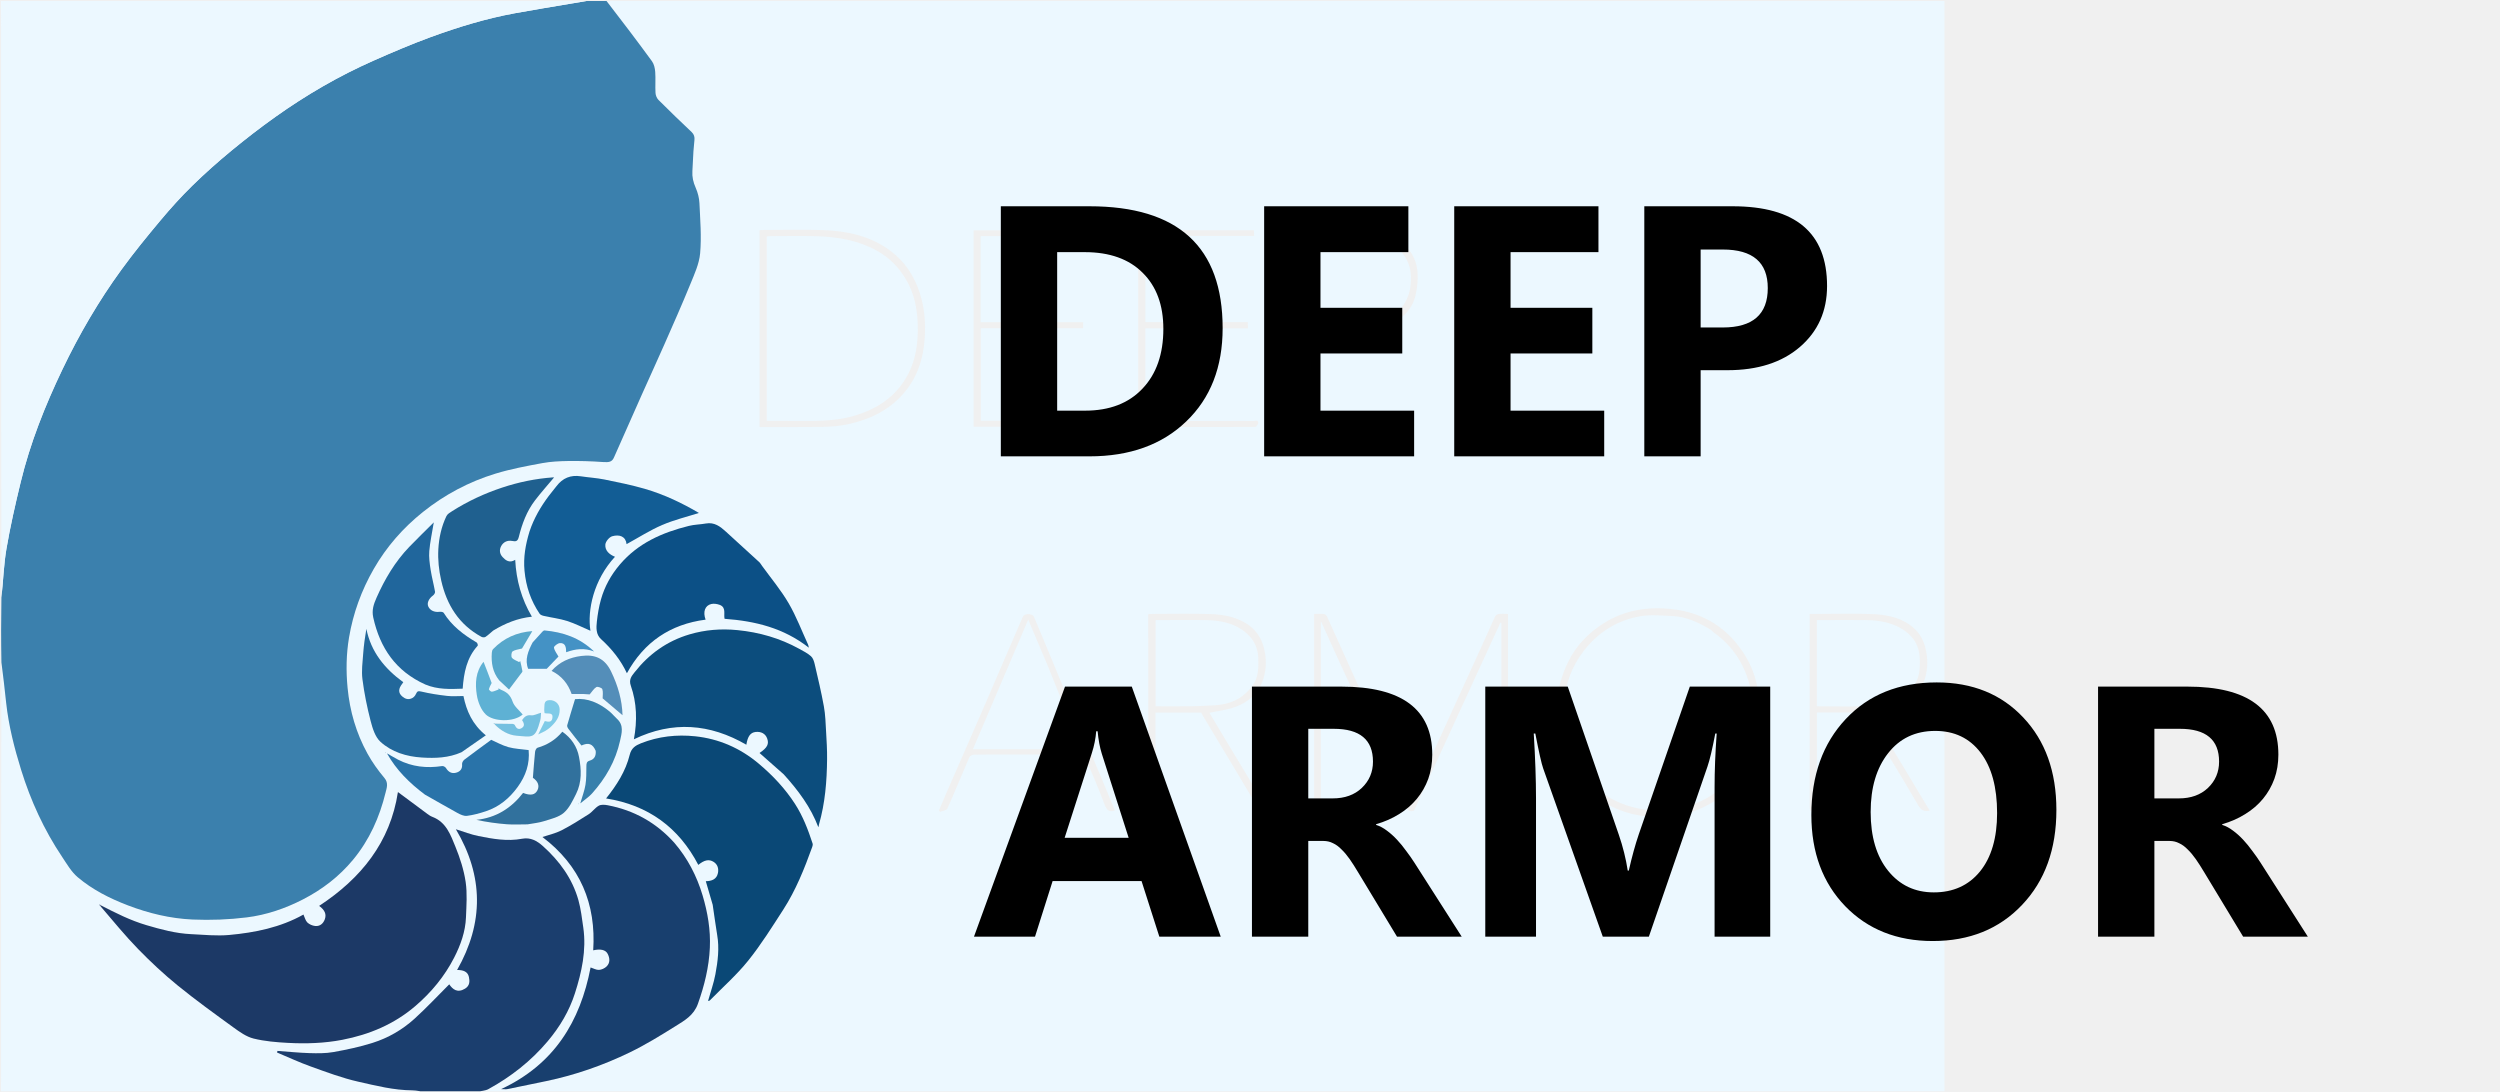
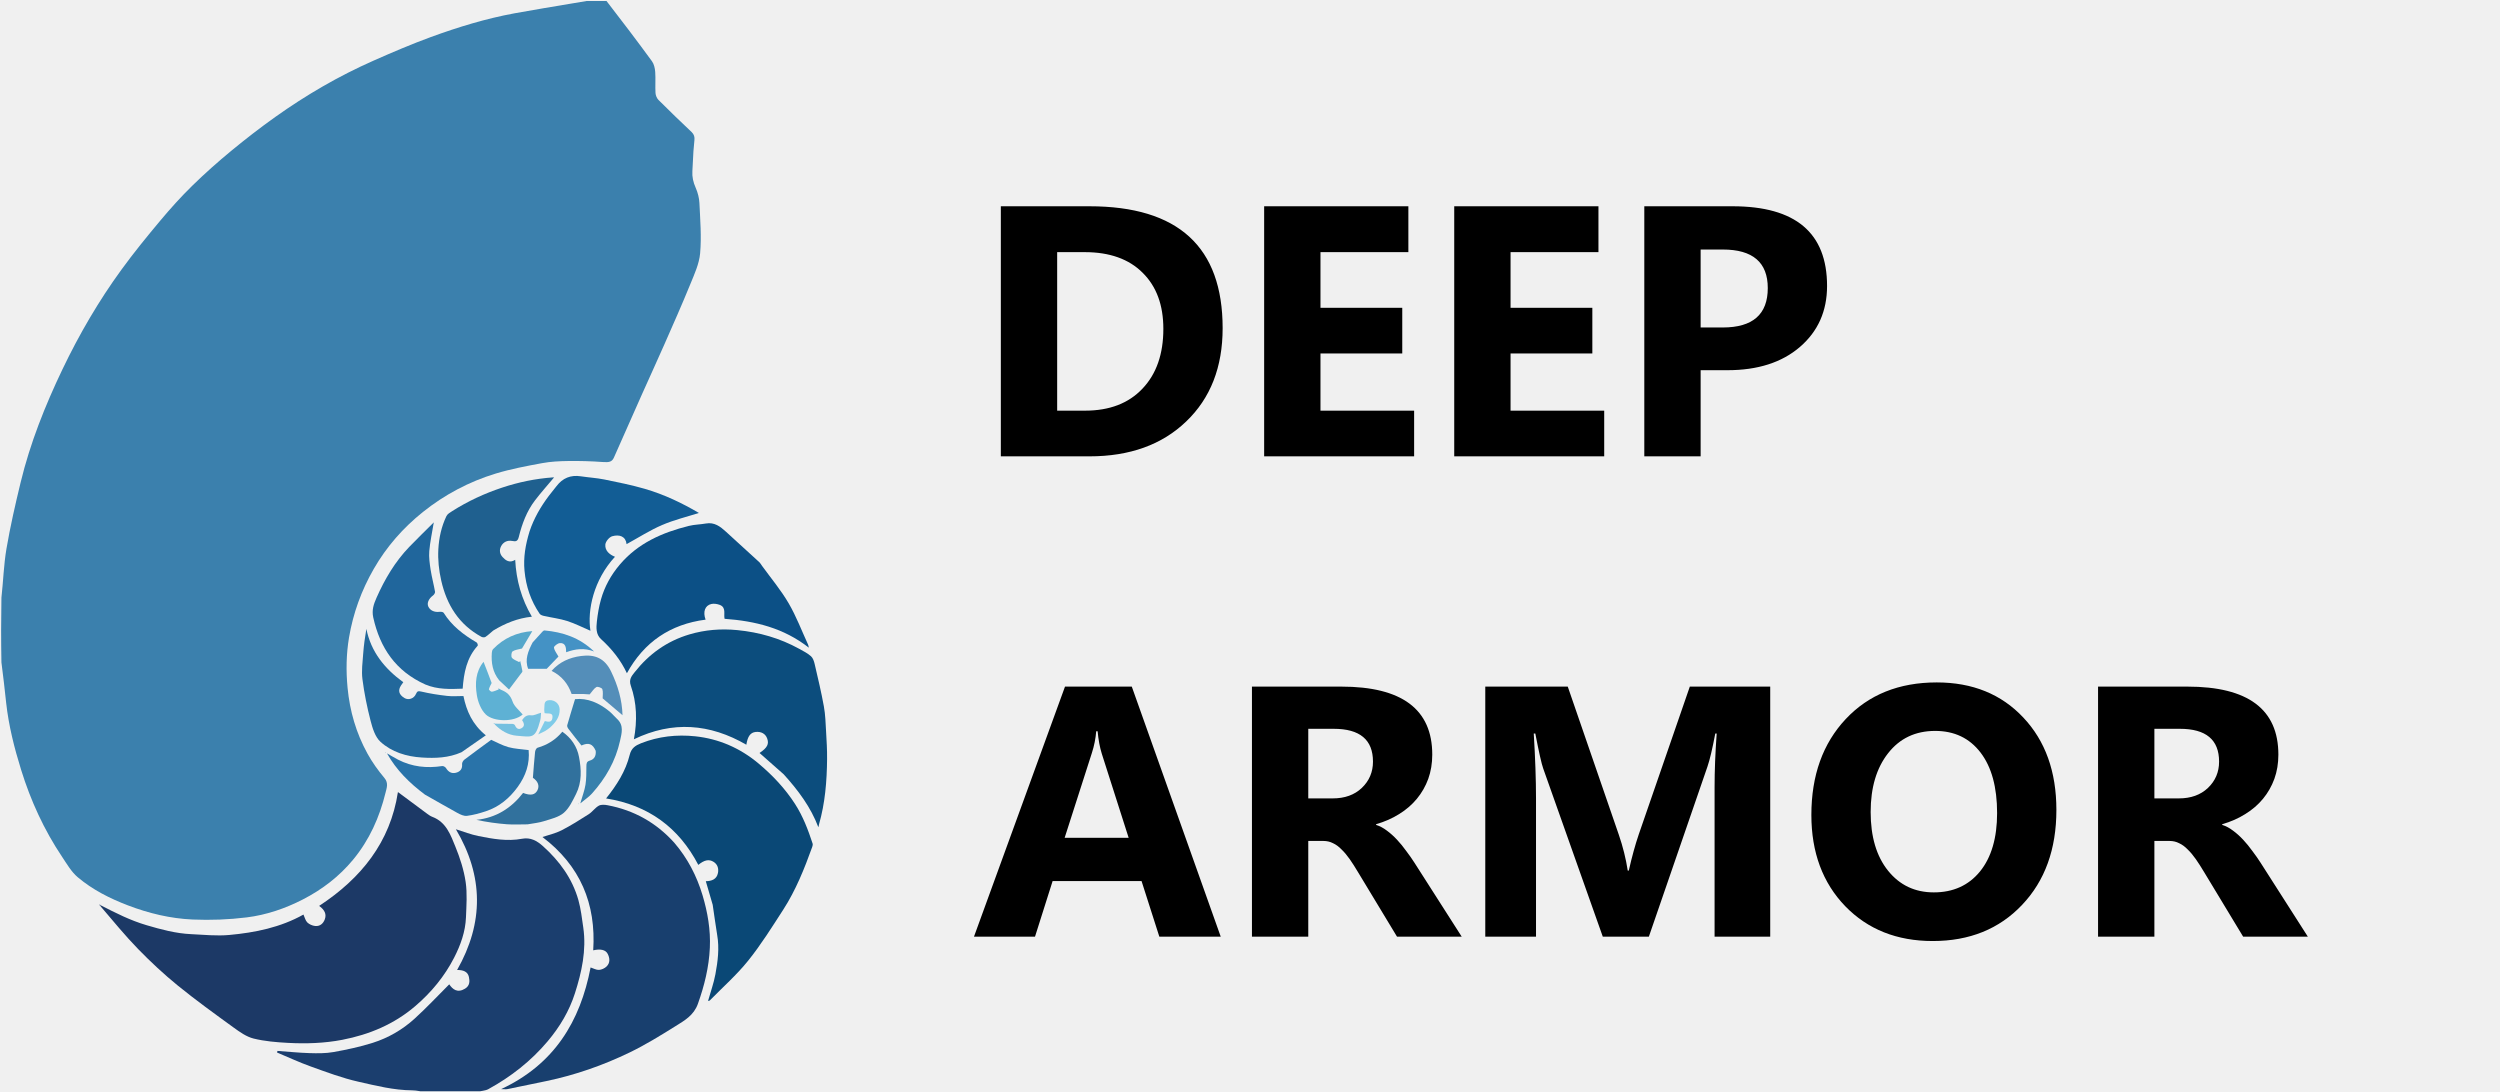
<svg xmlns="http://www.w3.org/2000/svg" width="126" height="55" viewBox="0 0 126 55" fill="none">
  <g clip-path="url(#clip0_282_6379)">
-     <path d="M21.467 55.052C14.332 55.052 7.197 55.052 0.052 55.052C0.052 47.841 0.052 40.63 0.072 33.407C0.164 34.069 0.236 34.745 0.31 35.42C0.437 36.574 0.72 37.695 1.064 38.799C1.547 40.355 2.22 41.828 3.13 43.185C3.37 43.543 3.594 43.938 3.915 44.21C4.661 44.842 5.535 45.282 6.448 45.631C7.497 46.032 8.59 46.295 9.708 46.344C10.614 46.383 11.533 46.349 12.432 46.237C13.423 46.114 14.374 45.79 15.268 45.33C16.239 44.83 17.09 44.18 17.791 43.333C18.619 42.334 19.13 41.186 19.433 39.941C19.49 39.709 19.59 39.466 19.374 39.209C19.055 38.829 18.76 38.417 18.52 37.983C17.951 36.95 17.629 35.84 17.517 34.659C17.436 33.808 17.451 32.964 17.591 32.13C17.797 30.908 18.216 29.754 18.837 28.672C19.48 27.553 20.319 26.601 21.317 25.803C22.407 24.931 23.637 24.278 24.976 23.87C25.74 23.637 26.533 23.489 27.32 23.343C27.754 23.262 28.203 23.241 28.646 23.235C29.223 23.228 29.802 23.243 30.377 23.286C30.702 23.31 30.845 23.281 30.944 23.055C31.407 22.005 31.872 20.955 32.34 19.906C32.718 19.058 33.107 18.214 33.481 17.363C33.923 16.359 34.369 15.357 34.784 14.341C34.993 13.829 35.24 13.299 35.287 12.762C35.36 11.928 35.29 11.08 35.251 10.239C35.239 9.976 35.168 9.702 35.06 9.46C34.938 9.186 34.877 8.916 34.896 8.621C34.916 8.289 34.929 7.955 34.949 7.623C34.961 7.436 34.98 7.25 34.999 7.064C35.015 6.904 34.985 6.775 34.855 6.653C34.29 6.122 33.734 5.583 33.187 5.036C33.102 4.951 33.044 4.806 33.037 4.685C33.017 4.333 33.048 3.977 33.022 3.625C33.009 3.44 32.963 3.229 32.857 3.084C32.113 2.065 31.35 1.061 30.593 0.052C53.077 0.052 75.561 0.052 98.048 0.052C98.048 18.381 98.048 36.709 98.048 55.052C73.404 55.052 48.755 55.052 24.092 55.032C24.256 54.974 24.458 54.977 24.612 54.893C25.752 54.268 26.761 53.48 27.603 52.48C28.213 51.756 28.69 50.957 28.976 50.063C29.319 48.992 29.561 47.893 29.398 46.753C29.331 46.288 29.277 45.816 29.151 45.365C28.844 44.277 28.2 43.396 27.365 42.646C27.064 42.376 26.738 42.192 26.312 42.273C25.568 42.414 24.836 42.281 24.112 42.136C23.732 42.061 23.367 41.914 22.977 41.794C24.375 44.156 24.39 46.507 23.038 48.887C23.339 48.884 23.573 48.965 23.632 49.237C23.679 49.451 23.684 49.677 23.44 49.827C23.048 50.067 22.81 49.857 22.642 49.61C22.054 50.197 21.496 50.796 20.892 51.344C20.284 51.897 19.57 52.31 18.787 52.558C18.142 52.763 17.473 52.904 16.806 53.024C16.414 53.094 16.003 53.089 15.601 53.077C15.062 53.061 14.523 53.005 13.984 52.966C13.977 52.993 13.97 53.02 13.963 53.047C14.531 53.285 15.09 53.546 15.669 53.753C16.456 54.035 17.245 54.334 18.058 54.517C18.952 54.719 19.849 54.948 20.78 54.953C21.009 54.955 21.238 55.017 21.467 55.052ZM24.93 36.448C24.909 36.447 24.888 36.446 24.867 36.444C24.886 36.463 24.904 36.482 24.935 36.534C25.246 36.83 25.625 37.047 26.038 37.08C26.822 37.142 26.977 37.259 27.227 36.309C27.259 36.189 27.254 36.061 27.267 35.924C27.061 35.981 26.907 36.07 26.769 36.052C26.537 36.022 26.425 36.135 26.313 36.294C26.405 36.434 26.471 36.586 26.295 36.695C26.137 36.793 26.022 36.717 25.952 36.551C25.937 36.517 25.873 36.486 25.831 36.484C25.536 36.476 25.24 36.476 24.93 36.448ZM5.074 45.602C5.051 45.599 5.027 45.596 5.003 45.592C5.016 45.617 5.029 45.642 5.066 45.693C5.696 46.409 6.299 47.151 6.963 47.833C7.594 48.481 8.261 49.103 8.963 49.674C9.871 50.412 10.823 51.098 11.771 51.786C12.081 52.011 12.418 52.252 12.778 52.342C13.34 52.481 13.931 52.53 14.513 52.561C15.429 52.61 16.348 52.581 17.249 52.407C18.613 52.143 19.86 51.624 20.932 50.706C21.743 50.012 22.405 49.206 22.888 48.266C23.213 47.633 23.458 46.955 23.485 46.23C23.507 45.636 23.555 45.029 23.468 44.447C23.378 43.842 23.184 43.241 22.952 42.672C22.71 42.078 22.487 41.433 21.792 41.17C21.699 41.135 21.613 41.076 21.533 41.016C21.026 40.643 20.521 40.266 20.056 39.92C19.67 42.447 18.2 44.27 16.085 45.657C16.369 45.862 16.464 46.079 16.37 46.334C16.288 46.556 16.12 46.695 15.882 46.67C15.744 46.656 15.587 46.587 15.489 46.492C15.393 46.397 15.361 46.238 15.294 46.094C14.136 46.742 12.86 47.003 11.559 47.122C10.922 47.181 10.272 47.111 9.628 47.081C8.858 47.045 8.121 46.846 7.384 46.629C6.574 46.391 5.83 46.014 5.074 45.602ZM33.964 42.454C33.063 41.454 31.946 40.835 30.626 40.584C30.48 40.556 30.296 40.541 30.178 40.608C29.989 40.714 29.857 40.917 29.673 41.035C29.223 41.324 28.768 41.609 28.293 41.853C27.998 42.004 27.662 42.075 27.338 42.185C29.244 43.63 30.05 45.55 29.898 47.897C30.256 47.812 30.521 47.866 30.627 48.073C30.739 48.291 30.757 48.53 30.57 48.712C30.474 48.805 30.319 48.876 30.187 48.883C30.052 48.89 29.912 48.807 29.766 48.76C29.244 51.48 27.932 53.646 25.252 54.893C25.419 54.893 25.499 54.906 25.574 54.891C26.232 54.758 26.889 54.621 27.546 54.484C29.005 54.179 30.403 53.688 31.739 53.042C32.537 52.655 33.298 52.185 34.051 51.715C34.502 51.433 34.965 51.176 35.174 50.593C35.502 49.673 35.732 48.744 35.776 47.771C35.818 46.866 35.666 45.982 35.408 45.12C35.116 44.148 34.657 43.256 33.964 42.454ZM35.931 45.622C36.001 46.123 36.059 46.625 36.146 47.123C36.262 47.79 36.177 48.448 36.057 49.099C35.974 49.552 35.814 49.991 35.686 50.447C35.723 50.438 35.755 50.441 35.77 50.426C36.422 49.761 37.128 49.139 37.709 48.416C38.358 47.608 38.912 46.72 39.476 45.846C40.11 44.863 40.542 43.782 40.936 42.686C40.955 42.633 40.971 42.564 40.955 42.514C40.728 41.821 40.471 41.144 40.073 40.525C39.569 39.741 38.94 39.076 38.228 38.479C37.301 37.701 36.23 37.235 35.036 37.109C34.11 37.012 33.185 37.112 32.305 37.462C32.03 37.571 31.821 37.703 31.738 38.042C31.535 38.866 31.082 39.574 30.547 40.241C32.672 40.577 34.211 41.705 35.195 43.59C35.501 43.339 35.733 43.292 35.966 43.438C36.172 43.568 36.228 43.781 36.185 43.999C36.122 44.32 35.865 44.408 35.573 44.413C35.688 44.815 35.798 45.2 35.931 45.622ZM39.512 39.039C40.228 39.831 40.862 40.678 41.245 41.692C41.271 41.636 41.266 41.591 41.277 41.551C41.586 40.476 41.674 39.373 41.685 38.262C41.69 37.8 41.662 37.338 41.635 36.877C41.61 36.453 41.599 36.024 41.524 35.608C41.395 34.891 41.225 34.181 41.06 33.471C41.028 33.33 40.975 33.163 40.873 33.074C40.7 32.921 40.484 32.813 40.279 32.7C39.309 32.165 38.272 31.867 37.165 31.758C36.339 31.677 35.541 31.74 34.751 31.973C33.619 32.308 32.705 32.964 31.981 33.885C31.837 34.069 31.683 34.244 31.793 34.558C32.097 35.426 32.122 36.328 31.948 37.26C33.893 36.321 35.778 36.469 37.616 37.534C37.682 37.107 37.823 36.92 38.083 36.891C38.359 36.86 38.574 36.977 38.661 37.207C38.772 37.497 38.675 37.685 38.28 37.951C38.682 38.305 39.084 38.659 39.512 39.039ZM38.395 28.508C38.356 28.452 38.327 28.388 38.279 28.343C37.717 27.827 37.153 27.313 36.589 26.799C36.302 26.537 36.006 26.307 35.575 26.385C35.292 26.436 34.998 26.436 34.721 26.505C33.383 26.837 32.158 27.372 31.238 28.456C30.795 28.977 30.472 29.561 30.288 30.214C30.185 30.576 30.123 30.953 30.082 31.327C30.048 31.637 30.032 31.975 30.291 32.21C30.833 32.704 31.284 33.263 31.596 33.931C32.461 32.355 33.785 31.461 35.562 31.23C35.418 30.838 35.528 30.517 35.851 30.441C35.982 30.411 36.143 30.437 36.273 30.485C36.616 30.615 36.463 30.951 36.519 31.188C38.057 31.299 39.494 31.647 40.766 32.643C40.744 32.553 40.742 32.522 40.73 32.495C40.408 31.796 40.135 31.069 39.749 30.407C39.365 29.748 38.869 29.155 38.395 28.508ZM26.676 26.804C26.487 27.446 26.371 28.089 26.436 28.77C26.51 29.561 26.754 30.277 27.196 30.93C27.235 30.989 27.331 31.024 27.408 31.041C27.801 31.13 28.206 31.177 28.588 31.299C28.988 31.427 29.365 31.623 29.758 31.791C29.594 30.755 29.917 29.23 30.994 28.061C30.711 27.949 30.485 27.75 30.509 27.446C30.521 27.293 30.706 27.07 30.855 27.027C31.224 26.921 31.537 27.034 31.58 27.424C32.188 27.091 32.757 26.724 33.37 26.461C33.977 26.2 34.629 26.044 35.225 25.853C34.401 25.367 33.48 24.921 32.494 24.636C31.826 24.443 31.141 24.305 30.458 24.166C30.069 24.088 29.669 24.066 29.275 24.006C28.762 23.927 28.357 24.093 28.046 24.505C27.919 24.673 27.779 24.833 27.653 25.002C27.248 25.544 26.909 26.122 26.676 26.804ZM24.873 31.771C25.464 31.413 26.092 31.156 26.807 31.081C26.283 30.191 26.02 29.248 25.966 28.215C25.674 28.4 25.48 28.238 25.329 28.075C25.197 27.933 25.148 27.735 25.255 27.53C25.362 27.323 25.566 27.218 25.814 27.264C25.988 27.296 26.09 27.299 26.15 27.054C26.311 26.402 26.546 25.767 26.96 25.224C27.27 24.819 27.611 24.438 27.925 24.062C27.935 24.063 27.902 24.058 27.869 24.06C26.99 24.123 26.134 24.3 25.299 24.578C24.417 24.872 23.579 25.259 22.795 25.758C22.686 25.828 22.552 25.903 22.501 26.01C22.248 26.539 22.123 27.105 22.092 27.689C22.064 28.217 22.119 28.736 22.237 29.257C22.517 30.492 23.13 31.477 24.264 32.096C24.318 32.126 24.421 32.132 24.468 32.1C24.602 32.011 24.718 31.896 24.873 31.771ZM21.453 34.508C22.054 34.758 22.682 34.733 23.319 34.709C23.376 33.91 23.518 33.156 24.075 32.544C24.096 32.522 24.061 32.403 24.022 32.38C23.365 31.995 22.771 31.545 22.36 30.885C22.332 30.841 22.217 30.826 22.147 30.836C21.897 30.868 21.672 30.768 21.584 30.565C21.508 30.39 21.61 30.171 21.819 30.016C21.874 29.976 21.936 29.882 21.926 29.825C21.861 29.453 21.761 29.087 21.703 28.714C21.656 28.404 21.61 28.084 21.636 27.775C21.673 27.318 21.775 26.866 21.862 26.328C21.424 26.766 21.018 27.158 20.626 27.565C19.91 28.311 19.392 29.187 18.976 30.126C18.837 30.443 18.728 30.745 18.812 31.122C19.153 32.659 19.947 33.829 21.453 34.508ZM23.277 37.904C23.67 37.63 24.063 37.355 24.486 37.06C23.805 36.511 23.512 35.832 23.357 35.08C23.074 35.08 22.803 35.105 22.538 35.074C22.103 35.024 21.667 34.958 21.242 34.857C21.079 34.819 21.03 34.826 20.963 34.979C20.86 35.217 20.583 35.299 20.386 35.181C20.1 35.009 20.044 34.797 20.216 34.54C20.252 34.487 20.289 34.435 20.326 34.384C19.383 33.697 18.7 32.856 18.465 31.695C18.393 32.115 18.335 32.533 18.304 32.953C18.273 33.379 18.213 33.814 18.267 34.232C18.358 34.939 18.5 35.642 18.679 36.332C18.776 36.706 18.907 37.142 19.174 37.385C19.744 37.905 20.487 38.131 21.26 38.179C21.933 38.221 22.607 38.203 23.277 37.904ZM74.721 32.472C73.524 35.096 72.328 37.721 71.122 40.364C71.07 40.266 71.031 40.202 71 40.134C70.433 38.881 69.87 37.627 69.3 36.376C68.99 35.693 68.664 35.016 68.353 34.333C67.86 33.248 67.376 32.16 66.882 31.075C66.856 31.019 66.784 30.953 66.728 30.947C66.561 30.93 66.391 30.941 66.232 30.941C66.232 34.273 66.232 37.571 66.232 40.867C66.35 40.867 66.452 40.867 66.573 40.867C66.573 37.7 66.573 34.542 66.573 31.306C66.913 32.056 67.219 32.736 67.53 33.414C67.945 34.315 68.369 35.212 68.781 36.115C69.467 37.615 70.152 39.117 70.826 40.623C70.927 40.85 71.055 40.934 71.266 40.861C72.722 37.691 74.172 34.535 75.622 31.379C75.637 31.383 75.653 31.387 75.669 31.391C75.669 34.551 75.669 37.711 75.669 40.865C75.791 40.865 75.892 40.865 76.004 40.865C76.004 37.557 76.004 34.26 76.004 30.941C75.841 30.941 75.686 30.928 75.535 30.947C75.469 30.954 75.379 31.011 75.352 31.07C75.143 31.523 74.947 31.983 74.721 32.472ZM21.433 40.05C21.974 40.36 22.512 40.676 23.059 40.975C23.203 41.054 23.383 41.138 23.533 41.119C23.856 41.078 24.177 40.99 24.487 40.887C25.16 40.664 25.677 40.233 26.091 39.662C26.501 39.099 26.707 38.488 26.643 37.804C26.288 37.755 25.943 37.745 25.62 37.655C25.302 37.566 25.008 37.398 24.755 37.287C24.287 37.632 23.84 37.955 23.402 38.288C23.341 38.335 23.282 38.44 23.289 38.511C23.314 38.758 23.185 38.894 22.979 38.947C22.767 39.002 22.598 38.909 22.48 38.713C22.447 38.658 22.348 38.6 22.289 38.609C21.512 38.727 20.765 38.651 20.061 38.286C19.871 38.187 19.689 38.075 19.503 37.969C19.977 38.814 20.643 39.469 21.433 40.05ZM80.008 39.763C80.957 40.709 82.127 41.133 83.444 41.181C84.165 41.206 84.877 41.098 85.549 40.82C86.657 40.361 87.533 39.627 88.092 38.555C88.629 37.527 88.801 36.434 88.675 35.277C88.591 34.498 88.391 33.769 87.99 33.098C87.142 31.679 85.874 30.87 84.247 30.696C83.07 30.569 81.923 30.737 80.877 31.381C80.076 31.875 79.444 32.523 79.037 33.356C78.478 34.499 78.318 35.709 78.552 36.971C78.751 38.04 79.188 38.978 80.008 39.763ZM39.123 21.524C39.459 21.524 39.796 21.53 40.133 21.523C41.011 21.505 41.89 21.572 42.764 21.377C43.832 21.138 44.766 20.699 45.504 19.87C46.23 19.053 46.542 18.08 46.608 17.021C46.655 16.268 46.598 15.519 46.362 14.786C46.081 13.91 45.6 13.176 44.864 12.631C43.863 11.889 42.691 11.64 41.476 11.597C40.484 11.562 39.49 11.59 38.497 11.59C38.423 11.591 38.349 11.598 38.282 11.602C38.282 14.919 38.282 18.215 38.282 21.524C38.555 21.524 38.813 21.524 39.123 21.524ZM26.613 41.547C26.887 41.495 27.168 41.467 27.431 41.383C27.774 41.273 28.161 41.187 28.419 40.963C28.692 40.726 28.862 40.354 29.032 40.018C29.333 39.422 29.302 38.776 29.182 38.147C29.083 37.629 28.797 37.197 28.341 36.879C28.006 37.284 27.588 37.544 27.091 37.686C27.033 37.702 26.976 37.819 26.968 37.894C26.923 38.321 26.894 38.75 26.858 39.202C27.112 39.372 27.205 39.603 27.084 39.835C26.963 40.068 26.735 40.109 26.364 39.963C25.768 40.73 25.009 41.217 24.008 41.321C24.529 41.432 25.039 41.504 25.551 41.543C25.888 41.568 26.227 41.547 26.613 41.547ZM91.208 40.684C91.214 40.748 91.221 40.811 91.226 40.862C91.353 40.862 91.453 40.862 91.575 40.862C91.575 39.208 91.575 37.566 91.575 35.908C92.321 35.908 93.045 35.905 93.769 35.913C93.826 35.913 93.903 35.969 93.934 36.021C94.857 37.542 95.787 39.059 96.684 40.595C96.838 40.858 96.996 40.908 97.26 40.858C96.261 39.199 95.265 37.543 94.29 35.923C94.722 35.832 95.171 35.788 95.582 35.639C96.273 35.388 96.794 34.93 97.018 34.194C97.173 33.684 97.166 33.167 97.043 32.662C96.928 32.19 96.676 31.792 96.262 31.498C95.678 31.084 95.007 30.976 94.327 30.949C93.465 30.915 92.599 30.941 91.735 30.941C91.565 30.941 91.395 30.941 91.208 30.941C91.208 34.188 91.208 37.411 91.208 40.684ZM57.901 40.871C58.003 40.871 58.105 40.871 58.237 40.871C58.237 39.209 58.237 37.561 58.237 35.914C59.028 35.914 59.787 35.914 60.541 35.914C60.56 35.952 60.573 35.983 60.59 36.013C61.492 37.516 62.397 39.019 63.294 40.526C63.438 40.769 63.578 40.975 63.914 40.852C62.921 39.201 61.922 37.54 60.952 35.926C61.384 35.833 61.825 35.784 62.233 35.64C62.928 35.394 63.448 34.935 63.676 34.202C63.834 33.695 63.83 33.175 63.705 32.671C63.571 32.127 63.267 31.686 62.761 31.391C62.212 31.071 61.607 30.969 60.996 30.949C60.029 30.918 59.06 30.941 58.093 30.941C58.019 30.941 57.945 30.949 57.87 30.953C57.87 34.262 57.87 37.547 57.901 40.871ZM63.415 21.344C63.43 21.136 63.27 21.217 63.182 21.217C61.454 21.212 59.726 21.213 57.998 21.213C57.907 21.213 57.815 21.213 57.726 21.213C57.726 19.646 57.726 18.108 57.726 16.549C59.456 16.549 61.172 16.549 62.899 16.549C62.894 16.437 62.89 16.348 62.885 16.237C61.151 16.237 59.437 16.237 57.727 16.237C57.727 14.781 57.727 13.346 57.727 11.891C59.562 11.891 61.38 11.891 63.21 11.891C63.205 11.78 63.2 11.69 63.196 11.606C61.236 11.606 59.297 11.606 57.364 11.606C57.364 14.919 57.364 18.216 57.364 21.524C59.34 21.524 61.3 21.525 63.26 21.518C63.312 21.518 63.363 21.437 63.415 21.344ZM54.868 11.897C54.887 11.804 54.906 11.71 54.926 11.609C52.948 11.609 51.002 11.609 49.071 11.609C49.071 14.925 49.071 18.221 49.071 21.506C51.097 21.506 53.106 21.506 55.11 21.506C55.11 21.404 55.11 21.32 55.11 21.206C53.208 21.206 51.314 21.206 49.434 21.206C49.434 19.638 49.434 18.1 49.434 16.541C51.167 16.541 52.882 16.541 54.591 16.541C54.591 16.436 54.591 16.352 54.591 16.238C52.861 16.238 51.14 16.238 49.425 16.238C49.425 14.779 49.425 13.351 49.425 11.9C51.23 11.9 53.024 11.9 54.868 11.897ZM50.893 38.029C52.076 38.029 53.26 38.027 54.443 38.034C54.524 38.035 54.653 38.086 54.68 38.147C55.022 38.942 55.37 39.735 55.67 40.545C55.777 40.831 55.895 40.943 56.188 40.851C56.027 40.458 55.87 40.064 55.705 39.673C55.067 38.154 54.423 36.638 53.788 35.118C53.224 33.767 52.673 32.411 52.102 31.063C52.073 30.994 51.914 30.95 51.815 30.95C51.727 30.949 51.587 31.002 51.557 31.069C50.928 32.51 50.315 33.958 49.69 35.401C49.029 36.929 48.358 38.453 47.692 39.978C47.566 40.266 47.446 40.556 47.324 40.844C47.34 40.868 47.356 40.892 47.372 40.916C47.5 40.866 47.703 40.849 47.743 40.76C48.127 39.902 48.48 39.031 48.854 38.169C48.883 38.102 49.001 38.037 49.079 38.035C49.666 38.024 50.254 38.029 50.893 38.029ZM66.037 11.59C65.91 11.59 65.784 11.59 65.657 11.59C65.657 14.915 65.657 18.212 65.657 21.511C65.778 21.511 65.885 21.511 66.013 21.511C66.013 19.89 66.013 18.283 66.013 16.66C66.879 16.66 67.724 16.652 68.568 16.664C68.998 16.67 69.409 16.603 69.807 16.453C70.563 16.169 71.149 15.699 71.341 14.885C71.433 14.495 71.476 14.074 71.439 13.676C71.38 13.065 71.096 12.55 70.572 12.181C69.993 11.772 69.337 11.62 68.653 11.597C67.799 11.568 66.943 11.59 66.037 11.59ZM30.027 37.863C30.047 38.099 29.953 38.27 29.721 38.336C29.557 38.383 29.556 38.49 29.554 38.627C29.55 38.936 29.557 39.249 29.508 39.552C29.461 39.846 29.35 40.129 29.246 40.491C29.475 40.3 29.68 40.167 29.838 39.991C30.526 39.224 31.027 38.351 31.25 37.337C31.335 36.95 31.456 36.552 31.091 36.224C30.963 36.108 30.855 35.969 30.723 35.86C30.195 35.425 29.605 35.169 28.982 35.238C28.84 35.706 28.708 36.127 28.588 36.552C28.574 36.602 28.608 36.681 28.644 36.729C28.858 37.011 29.08 37.287 29.305 37.573C29.659 37.414 29.867 37.478 30.027 37.863ZM29.417 34.977C29.541 34.985 29.666 34.994 29.719 34.997C29.848 34.848 29.932 34.7 30.059 34.627C30.123 34.59 30.337 34.668 30.358 34.734C30.405 34.88 30.373 35.051 30.373 35.197C30.687 35.463 31.03 35.754 31.375 36.047C31.354 35.283 31.144 34.558 30.8 33.845C30.476 33.171 29.979 32.972 29.292 33.061C28.707 33.137 28.201 33.359 27.8 33.812C28.307 34.062 28.63 34.459 28.81 34.977C29.006 34.977 29.187 34.977 29.417 34.977ZM24.356 33.345C23.965 33.853 23.94 34.452 24.033 35.034C24.088 35.38 24.241 35.776 24.485 36.01C24.864 36.375 25.888 36.411 26.343 36.011C26.166 35.795 25.916 35.604 25.834 35.358C25.729 35.045 25.548 34.884 25.271 34.774C25.217 34.752 25.168 34.717 25.116 34.687C25.122 34.708 25.127 34.728 25.133 34.748C25.019 34.789 24.908 34.848 24.791 34.863C24.744 34.87 24.633 34.766 24.641 34.736C24.672 34.617 24.739 34.508 24.779 34.424C24.648 34.073 24.517 33.721 24.356 33.345ZM26.831 32.394C26.616 32.819 26.439 33.248 26.619 33.707C26.96 33.707 27.262 33.707 27.555 33.707C27.766 33.487 27.979 33.265 28.146 33.09C28.057 32.925 27.938 32.787 27.92 32.637C27.913 32.57 28.107 32.419 28.217 32.412C28.499 32.394 28.535 32.626 28.535 32.873C28.997 32.705 29.44 32.642 29.943 32.835C29.209 32.13 28.365 31.86 27.445 31.774C27.411 31.771 27.366 31.806 27.339 31.835C27.176 32.01 27.017 32.189 26.831 32.394ZM25.174 34.304C25.35 34.468 25.525 34.632 25.654 34.752C25.871 34.463 26.062 34.211 26.25 33.958C26.282 33.916 26.335 33.865 26.329 33.826C26.302 33.653 26.256 33.484 26.217 33.313C26.2 33.332 26.182 33.351 26.165 33.37C26.04 33.3 25.882 33.254 25.8 33.149C25.75 33.085 25.773 32.871 25.834 32.83C25.958 32.746 26.13 32.734 26.309 32.685C26.459 32.433 26.638 32.13 26.829 31.808C26.046 31.866 25.388 32.16 24.851 32.716C24.81 32.759 24.792 32.837 24.788 32.901C24.752 33.399 24.824 33.871 25.174 34.304ZM27.497 36.834C27.572 36.778 27.654 36.729 27.723 36.666C27.994 36.418 28.221 36.142 28.206 35.747C28.197 35.474 27.968 35.275 27.691 35.287C27.383 35.301 27.456 35.545 27.432 35.725C27.422 35.797 27.441 35.874 27.445 35.941C27.618 35.991 27.886 35.877 27.841 36.19C27.808 36.423 27.625 36.385 27.459 36.341C27.353 36.554 27.25 36.762 27.126 37.014C27.267 36.944 27.364 36.895 27.497 36.834ZM19.43 37.972C19.433 37.949 19.437 37.927 19.44 37.905C19.427 37.92 19.413 37.935 19.43 37.972ZM29.15 40.487C29.159 40.506 29.169 40.525 29.178 40.543C29.179 40.518 29.18 40.493 29.15 40.487Z" fill="#ECF8FF" />
    <path d="M30.569 0.052C31.35 1.061 32.113 2.065 32.857 3.084C32.963 3.229 33.009 3.44 33.023 3.625C33.048 3.977 33.017 4.333 33.037 4.685C33.044 4.806 33.102 4.951 33.187 5.036C33.734 5.583 34.291 6.122 34.855 6.653C34.985 6.775 35.016 6.904 34.999 7.064C34.98 7.25 34.961 7.436 34.949 7.623C34.929 7.955 34.917 8.289 34.896 8.621C34.877 8.916 34.939 9.186 35.061 9.46C35.168 9.702 35.239 9.976 35.251 10.239C35.29 11.08 35.36 11.928 35.287 12.762C35.24 13.299 34.993 13.829 34.784 14.341C34.37 15.357 33.923 16.359 33.482 17.363C33.107 18.214 32.718 19.058 32.34 19.906C31.872 20.955 31.407 22.005 30.944 23.055C30.845 23.281 30.702 23.31 30.378 23.286C29.802 23.243 29.223 23.228 28.646 23.235C28.203 23.241 27.754 23.262 27.32 23.343C26.533 23.489 25.74 23.637 24.976 23.87C23.638 24.278 22.408 24.931 21.317 25.803C20.319 26.601 19.481 27.553 18.838 28.672C18.216 29.754 17.797 30.908 17.591 32.13C17.451 32.964 17.436 33.808 17.517 34.659C17.629 35.84 17.951 36.95 18.521 37.983C18.76 38.417 19.055 38.829 19.374 39.209C19.59 39.466 19.49 39.709 19.434 39.941C19.13 41.187 18.619 42.334 17.792 43.333C17.09 44.18 16.239 44.831 15.268 45.33C14.374 45.79 13.423 46.114 12.433 46.237C11.533 46.349 10.614 46.383 9.708 46.344C8.59 46.295 7.497 46.032 6.448 45.631C5.536 45.282 4.661 44.842 3.915 44.21C3.594 43.938 3.37 43.543 3.13 43.185C2.22 41.828 1.547 40.355 1.064 38.799C0.721 37.695 0.437 36.574 0.31 35.42C0.236 34.745 0.164 34.069 0.072 33.383C0.052 32.302 0.052 31.232 0.072 30.126C0.166 29.278 0.189 28.456 0.326 27.653C0.517 26.533 0.772 25.422 1.039 24.317C1.519 22.333 2.271 20.447 3.15 18.609C3.992 16.85 4.972 15.17 6.119 13.593C6.737 12.743 7.403 11.926 8.078 11.12C8.588 10.51 9.123 9.916 9.691 9.36C10.319 8.745 10.98 8.159 11.658 7.599C12.377 7.006 13.116 6.434 13.875 5.894C15.431 4.787 17.077 3.829 18.825 3.057C19.775 2.637 20.732 2.227 21.707 1.87C23.086 1.366 24.492 0.935 25.941 0.669C26.94 0.485 27.942 0.325 28.943 0.155C29.147 0.12 29.352 0.086 29.556 0.052C29.885 0.052 30.215 0.052 30.569 0.052Z" fill="#3B80AD" />
-     <path d="M29.531 0.052C29.351 0.086 29.147 0.12 28.943 0.155C27.942 0.325 26.939 0.485 25.941 0.669C24.492 0.935 23.086 1.366 21.706 1.87C20.732 2.227 19.775 2.637 18.825 3.057C17.077 3.829 15.431 4.787 13.875 5.894C13.116 6.434 12.376 7.006 11.658 7.599C10.979 8.159 10.319 8.745 9.691 9.36C9.123 9.916 8.588 10.51 8.078 11.12C7.403 11.926 6.737 12.743 6.119 13.593C4.972 15.17 3.992 16.85 3.15 18.609C2.271 20.447 1.518 22.333 1.039 24.317C0.772 25.422 0.517 26.533 0.326 27.653C0.188 28.456 0.165 29.278 0.072 30.102C0.052 20.096 0.052 10.08 0.052 0.052C9.87 0.052 19.689 0.052 29.531 0.052Z" fill="#ECF8FF" />
    <path d="M21.491 55.052C21.238 55.017 21.009 54.955 20.78 54.953C19.849 54.948 18.952 54.719 18.058 54.517C17.245 54.334 16.456 54.035 15.669 53.753C15.09 53.546 14.531 53.285 13.963 53.047C13.97 53.02 13.977 52.993 13.984 52.966C14.523 53.005 15.062 53.061 15.601 53.077C16.003 53.089 16.414 53.094 16.806 53.024C17.474 52.904 18.142 52.763 18.787 52.558C19.57 52.31 20.284 51.897 20.892 51.344C21.496 50.796 22.054 50.197 22.642 49.61C22.81 49.857 23.048 50.067 23.44 49.827C23.684 49.677 23.679 49.451 23.633 49.237C23.573 48.965 23.34 48.884 23.038 48.887C24.39 46.507 24.375 44.156 22.977 41.794C23.367 41.914 23.732 42.061 24.112 42.136C24.836 42.281 25.568 42.414 26.312 42.273C26.738 42.192 27.064 42.376 27.365 42.646C28.2 43.396 28.844 44.277 29.151 45.365C29.277 45.816 29.331 46.288 29.398 46.753C29.561 47.893 29.319 48.992 28.976 50.063C28.69 50.957 28.213 51.756 27.603 52.48C26.761 53.48 25.752 54.268 24.612 54.893C24.458 54.977 24.256 54.974 24.068 55.032C23.212 55.052 22.363 55.052 21.491 55.052Z" fill="#1B3E6E" />
    <path d="M5.085 45.631C5.829 46.014 6.574 46.391 7.384 46.629C8.12 46.846 8.858 47.045 9.628 47.081C10.272 47.111 10.922 47.181 11.559 47.122C12.86 47.003 14.136 46.742 15.294 46.094C15.36 46.238 15.393 46.397 15.489 46.492C15.587 46.587 15.744 46.656 15.882 46.67C16.12 46.695 16.288 46.556 16.37 46.334C16.464 46.079 16.369 45.862 16.085 45.657C18.2 44.27 19.67 42.447 20.056 39.92C20.521 40.266 21.026 40.643 21.533 41.016C21.613 41.076 21.699 41.135 21.792 41.17C22.487 41.433 22.71 42.078 22.952 42.672C23.184 43.241 23.378 43.842 23.468 44.447C23.555 45.029 23.507 45.636 23.485 46.23C23.458 46.955 23.213 47.633 22.888 48.266C22.405 49.206 21.743 50.012 20.932 50.706C19.86 51.624 18.613 52.143 17.249 52.407C16.347 52.581 15.429 52.61 14.513 52.561C13.931 52.53 13.34 52.481 12.778 52.342C12.418 52.252 12.081 52.011 11.771 51.786C10.823 51.098 9.871 50.412 8.963 49.674C8.261 49.103 7.594 48.481 6.963 47.833C6.299 47.151 5.696 46.409 5.065 45.672C5.072 45.643 5.079 45.637 5.085 45.631Z" fill="#1C3966" />
    <path d="M33.978 42.467C34.657 43.256 35.116 44.148 35.408 45.12C35.666 45.982 35.818 46.866 35.776 47.771C35.732 48.744 35.502 49.673 35.174 50.593C34.965 51.176 34.502 51.433 34.051 51.715C33.298 52.185 32.537 52.655 31.739 53.042C30.403 53.688 29.005 54.179 27.547 54.484C26.889 54.621 26.232 54.758 25.574 54.891C25.499 54.906 25.419 54.893 25.252 54.893C27.933 53.646 29.244 51.48 29.766 48.76C29.912 48.807 30.052 48.89 30.187 48.883C30.319 48.876 30.474 48.805 30.57 48.712C30.758 48.53 30.739 48.291 30.627 48.073C30.521 47.866 30.256 47.812 29.898 47.897C30.05 45.55 29.244 43.63 27.338 42.185C27.662 42.075 27.998 42.004 28.293 41.853C28.768 41.609 29.223 41.324 29.673 41.035C29.857 40.917 29.989 40.714 30.178 40.608C30.296 40.541 30.48 40.556 30.626 40.584C31.946 40.835 33.063 41.454 33.978 42.467Z" fill="#183F6E" />
    <path d="M35.92 45.603C35.798 45.2 35.688 44.815 35.573 44.413C35.865 44.408 36.122 44.32 36.185 43.999C36.228 43.781 36.172 43.568 35.966 43.438C35.734 43.292 35.501 43.339 35.195 43.59C34.211 41.705 32.673 40.577 30.547 40.241C31.082 39.574 31.535 38.866 31.738 38.042C31.821 37.703 32.03 37.571 32.305 37.462C33.186 37.112 34.11 37.012 35.036 37.109C36.23 37.235 37.301 37.701 38.229 38.479C38.94 39.076 39.569 39.741 40.073 40.525C40.471 41.144 40.728 41.821 40.955 42.514C40.971 42.564 40.955 42.633 40.936 42.686C40.542 43.782 40.11 44.863 39.476 45.846C38.912 46.72 38.358 47.608 37.709 48.416C37.128 49.139 36.422 49.761 35.77 50.426C35.755 50.441 35.723 50.438 35.686 50.447C35.814 49.991 35.974 49.552 36.057 49.099C36.178 48.448 36.262 47.79 36.146 47.123C36.06 46.625 36.002 46.123 35.92 45.603Z" fill="#0A4876" />
    <path d="M39.499 39.026C39.084 38.659 38.682 38.305 38.28 37.951C38.675 37.685 38.772 37.497 38.661 37.207C38.574 36.977 38.359 36.86 38.083 36.891C37.823 36.92 37.682 37.107 37.616 37.534C35.778 36.469 33.894 36.321 31.948 37.26C32.122 36.328 32.097 35.426 31.793 34.558C31.683 34.244 31.837 34.069 31.982 33.885C32.705 32.964 33.619 32.308 34.751 31.973C35.541 31.74 36.339 31.677 37.165 31.758C38.272 31.867 39.309 32.165 40.279 32.7C40.485 32.813 40.7 32.921 40.873 33.074C40.975 33.163 41.028 33.33 41.06 33.471C41.225 34.181 41.395 34.891 41.524 35.608C41.6 36.024 41.61 36.453 41.635 36.877C41.662 37.338 41.69 37.8 41.685 38.262C41.674 39.373 41.586 40.476 41.277 41.551C41.266 41.591 41.271 41.636 41.245 41.692C40.862 40.678 40.228 39.831 39.499 39.026Z" fill="#0C4D7D" />
    <path d="M38.408 28.521C38.869 29.155 39.365 29.748 39.749 30.407C40.135 31.069 40.408 31.796 40.73 32.495C40.742 32.522 40.744 32.553 40.766 32.643C39.494 31.647 38.057 31.299 36.519 31.188C36.463 30.951 36.616 30.615 36.273 30.485C36.143 30.437 35.982 30.411 35.851 30.441C35.528 30.517 35.418 30.838 35.562 31.23C33.785 31.461 32.461 32.355 31.596 33.931C31.284 33.263 30.833 32.704 30.291 32.21C30.032 31.975 30.048 31.637 30.082 31.327C30.123 30.953 30.186 30.576 30.288 30.214C30.472 29.561 30.796 28.977 31.238 28.456C32.158 27.372 33.383 26.837 34.721 26.505C34.998 26.436 35.292 26.436 35.575 26.385C36.006 26.307 36.302 26.537 36.589 26.799C37.153 27.313 37.717 27.827 38.279 28.343C38.327 28.388 38.356 28.452 38.408 28.521Z" fill="#0C5086" />
    <path d="M26.688 26.787C26.909 26.122 27.248 25.544 27.653 25.002C27.779 24.833 27.919 24.673 28.046 24.505C28.357 24.093 28.762 23.927 29.275 24.006C29.669 24.066 30.069 24.088 30.458 24.166C31.141 24.305 31.826 24.443 32.494 24.636C33.48 24.921 34.401 25.367 35.225 25.853C34.629 26.044 33.977 26.2 33.37 26.461C32.757 26.724 32.188 27.091 31.58 27.424C31.537 27.034 31.224 26.921 30.855 27.027C30.706 27.07 30.521 27.293 30.509 27.446C30.485 27.75 30.711 27.949 30.994 28.061C29.917 29.23 29.594 30.755 29.758 31.791C29.365 31.623 28.988 31.427 28.588 31.299C28.206 31.177 27.801 31.13 27.408 31.041C27.331 31.024 27.235 30.989 27.196 30.93C26.754 30.277 26.51 29.561 26.436 28.77C26.371 28.089 26.487 27.446 26.688 26.787Z" fill="#125D95" />
    <path d="M24.857 31.781C24.718 31.896 24.602 32.011 24.468 32.1C24.421 32.132 24.318 32.126 24.264 32.096C23.13 31.477 22.517 30.492 22.237 29.257C22.119 28.736 22.064 28.217 22.092 27.689C22.123 27.105 22.248 26.539 22.501 26.01C22.552 25.903 22.686 25.828 22.795 25.758C23.579 25.259 24.417 24.872 25.299 24.578C26.134 24.3 26.99 24.123 27.869 24.06C27.902 24.058 27.935 24.063 27.925 24.062C27.611 24.438 27.27 24.819 26.96 25.224C26.546 25.767 26.311 26.402 26.15 27.054C26.09 27.299 25.988 27.296 25.814 27.264C25.566 27.218 25.362 27.323 25.255 27.53C25.148 27.735 25.197 27.933 25.329 28.075C25.48 28.238 25.674 28.4 25.966 28.215C26.02 29.248 26.283 30.191 26.807 31.081C26.092 31.156 25.464 31.413 24.857 31.781Z" fill="#1F608F" />
    <path d="M21.435 34.498C19.948 33.829 19.153 32.659 18.812 31.122C18.729 30.745 18.837 30.443 18.977 30.126C19.392 29.187 19.91 28.311 20.626 27.565C21.018 27.158 21.424 26.766 21.863 26.328C21.775 26.866 21.674 27.318 21.636 27.775C21.61 28.084 21.656 28.404 21.703 28.714C21.761 29.087 21.861 29.453 21.926 29.825C21.936 29.882 21.875 29.976 21.819 30.016C21.61 30.171 21.508 30.39 21.584 30.565C21.673 30.768 21.897 30.868 22.148 30.836C22.217 30.826 22.333 30.841 22.36 30.885C22.771 31.545 23.365 31.995 24.022 32.38C24.061 32.403 24.096 32.522 24.075 32.544C23.519 33.156 23.376 33.91 23.319 34.709C22.682 34.733 22.054 34.758 21.435 34.498Z" fill="#20669C" />
    <path d="M23.259 37.913C22.607 38.203 21.933 38.221 21.261 38.179C20.487 38.131 19.744 37.905 19.174 37.385C18.907 37.142 18.776 36.706 18.679 36.332C18.5 35.642 18.358 34.939 18.267 34.232C18.213 33.814 18.273 33.379 18.304 32.953C18.335 32.533 18.393 32.115 18.465 31.695C18.7 32.856 19.383 33.697 20.326 34.384C20.289 34.435 20.252 34.487 20.216 34.54C20.044 34.797 20.1 35.009 20.386 35.181C20.583 35.299 20.86 35.217 20.963 34.979C21.03 34.826 21.079 34.819 21.242 34.857C21.667 34.958 22.103 35.024 22.538 35.074C22.803 35.105 23.074 35.08 23.357 35.08C23.512 35.832 23.805 36.511 24.486 37.06C24.063 37.355 23.67 37.63 23.259 37.913Z" fill="#22689B" />
    <path d="M21.415 40.047C20.643 39.469 19.977 38.814 19.503 37.969C19.689 38.075 19.871 38.187 20.061 38.286C20.766 38.651 21.512 38.727 22.289 38.609C22.348 38.6 22.447 38.658 22.48 38.713C22.598 38.909 22.767 39.002 22.979 38.947C23.186 38.894 23.314 38.758 23.289 38.511C23.282 38.44 23.341 38.335 23.403 38.288C23.84 37.955 24.287 37.632 24.756 37.287C25.008 37.398 25.303 37.566 25.62 37.655C25.943 37.745 26.288 37.755 26.643 37.804C26.707 38.488 26.501 39.099 26.092 39.662C25.677 40.233 25.16 40.664 24.488 40.887C24.177 40.99 23.857 41.078 23.534 41.119C23.383 41.138 23.203 41.054 23.059 40.975C22.512 40.676 21.974 40.36 21.415 40.047Z" fill="#2973A9" />
    <path d="M26.59 41.547C26.227 41.547 25.888 41.568 25.551 41.543C25.039 41.504 24.529 41.432 24.008 41.321C25.009 41.217 25.768 40.73 26.364 39.963C26.735 40.109 26.963 40.068 27.084 39.835C27.205 39.603 27.112 39.372 26.858 39.202C26.894 38.75 26.923 38.321 26.968 37.894C26.976 37.819 27.033 37.702 27.091 37.686C27.588 37.544 28.006 37.284 28.341 36.879C28.797 37.197 29.083 37.629 29.182 38.147C29.302 38.776 29.333 39.422 29.032 40.018C28.862 40.354 28.692 40.726 28.419 40.963C28.161 41.187 27.774 41.273 27.431 41.383C27.168 41.467 26.887 41.495 26.59 41.547Z" fill="#31719D" />
    <path d="M30.024 37.842C29.867 37.478 29.659 37.414 29.305 37.573C29.08 37.287 28.859 37.011 28.645 36.729C28.608 36.681 28.574 36.602 28.588 36.552C28.708 36.127 28.84 35.706 28.982 35.238C29.605 35.169 30.195 35.425 30.723 35.86C30.855 35.969 30.963 36.108 31.091 36.224C31.456 36.552 31.335 36.95 31.25 37.337C31.027 38.351 30.526 39.224 29.838 39.991C29.681 40.167 29.475 40.3 29.246 40.491C29.35 40.129 29.461 39.846 29.508 39.552C29.557 39.249 29.55 38.936 29.554 38.627C29.556 38.49 29.557 38.383 29.721 38.336C29.954 38.27 30.047 38.099 30.024 37.842Z" fill="#3780AC" />
    <path d="M29.392 34.977C29.187 34.977 29.006 34.977 28.81 34.977C28.63 34.459 28.307 34.062 27.8 33.812C28.201 33.359 28.707 33.137 29.292 33.061C29.979 32.972 30.476 33.171 30.8 33.845C31.144 34.558 31.354 35.283 31.375 36.047C31.03 35.754 30.687 35.463 30.373 35.197C30.373 35.051 30.405 34.88 30.358 34.734C30.337 34.668 30.123 34.59 30.059 34.627C29.932 34.7 29.848 34.848 29.719 34.997C29.666 34.994 29.541 34.985 29.392 34.977Z" fill="#548EB9" />
    <path d="M24.371 33.356C24.517 33.721 24.648 34.073 24.779 34.424C24.739 34.508 24.672 34.617 24.641 34.736C24.633 34.766 24.744 34.87 24.791 34.863C24.908 34.848 25.019 34.789 25.133 34.748C25.127 34.728 25.122 34.708 25.117 34.687C25.168 34.717 25.217 34.752 25.271 34.774C25.549 34.884 25.729 35.045 25.834 35.358C25.916 35.604 26.166 35.795 26.343 36.011C25.888 36.411 24.865 36.375 24.485 36.01C24.242 35.776 24.088 35.38 24.033 35.034C23.94 34.452 23.965 33.853 24.371 33.356Z" fill="#5EB1D4" />
    <path d="M26.844 32.38C27.017 32.189 27.176 32.01 27.339 31.835C27.366 31.806 27.411 31.771 27.445 31.774C28.365 31.86 29.209 32.13 29.943 32.835C29.44 32.642 28.997 32.705 28.535 32.873C28.535 32.626 28.499 32.394 28.217 32.412C28.107 32.419 27.913 32.57 27.92 32.637C27.938 32.787 28.057 32.925 28.146 33.09C27.979 33.265 27.766 33.487 27.555 33.707C27.262 33.707 26.96 33.707 26.619 33.707C26.439 33.248 26.616 32.819 26.844 32.38Z" fill="#4492C5" />
    <path d="M25.161 34.29C24.824 33.871 24.752 33.399 24.788 32.901C24.792 32.837 24.81 32.759 24.851 32.716C25.388 32.16 26.046 31.866 26.829 31.808C26.638 32.13 26.459 32.433 26.309 32.685C26.13 32.734 25.958 32.746 25.834 32.83C25.773 32.871 25.75 33.085 25.8 33.149C25.882 33.254 26.04 33.3 26.165 33.37C26.182 33.351 26.2 33.332 26.217 33.313C26.256 33.484 26.302 33.653 26.329 33.826C26.335 33.865 26.282 33.916 26.251 33.958C26.062 34.211 25.872 34.463 25.654 34.752C25.525 34.632 25.35 34.468 25.161 34.29Z" fill="#56A7CB" />
    <path d="M24.945 36.473C25.24 36.476 25.536 36.476 25.831 36.484C25.873 36.486 25.937 36.517 25.952 36.551C26.022 36.717 26.137 36.793 26.295 36.695C26.471 36.586 26.405 36.434 26.313 36.294C26.425 36.135 26.538 36.022 26.769 36.052C26.908 36.07 27.061 35.981 27.267 35.924C27.254 36.061 27.259 36.189 27.227 36.309C26.978 37.259 26.822 37.142 26.038 37.08C25.625 37.047 25.246 36.83 24.934 36.51C24.933 36.487 24.945 36.473 24.945 36.473Z" fill="#75C0E0" />
    <path d="M27.479 36.84C27.364 36.895 27.267 36.944 27.126 37.014C27.251 36.762 27.353 36.554 27.459 36.341C27.625 36.385 27.808 36.423 27.842 36.19C27.886 35.877 27.619 35.991 27.446 35.941C27.441 35.874 27.423 35.797 27.432 35.725C27.457 35.545 27.383 35.301 27.691 35.287C27.968 35.275 28.197 35.474 28.206 35.747C28.221 36.142 27.994 36.418 27.723 36.666C27.654 36.729 27.573 36.778 27.479 36.84Z" fill="#7FCBE8" />
    <path d="M24.929 36.495C24.905 36.483 24.886 36.464 24.867 36.444C24.889 36.446 24.91 36.447 24.938 36.461C24.945 36.473 24.934 36.488 24.929 36.495Z" fill="#75C0E0" />
    <path d="M19.415 37.961C19.414 37.935 19.427 37.92 19.44 37.905C19.437 37.927 19.433 37.949 19.415 37.961Z" fill="#2973A9" />
    <path d="M29.165 40.477C29.18 40.493 29.179 40.518 29.178 40.543C29.169 40.525 29.159 40.506 29.165 40.477Z" fill="#3780AC" />
    <path d="M5.054 45.658C5.029 45.642 5.016 45.617 5.003 45.592C5.027 45.596 5.051 45.599 5.08 45.616C5.079 45.637 5.072 45.643 5.054 45.658Z" fill="#1C3966" />
-     <path d="M86.35 31.859C87.399 32.602 88.002 33.603 88.254 34.833C88.454 35.81 88.402 36.777 88.069 37.707C87.536 39.2 86.508 40.215 84.968 40.663C84.239 40.876 83.498 40.912 82.739 40.78C81.715 40.602 80.844 40.16 80.13 39.415C79.479 38.737 79.089 37.915 78.928 37C78.84 36.492 78.794 35.963 78.827 35.45C78.888 34.49 79.209 33.605 79.8 32.832C80.525 31.883 81.481 31.27 82.651 31.062C83.179 30.968 83.738 31.026 84.282 31.048C84.987 31.076 85.606 31.376 86.202 31.726C86.253 31.756 86.291 31.806 86.35 31.859Z" fill="#ECF8FF" />
-     <path d="M39.667 21.213C39.314 21.213 38.987 21.213 38.645 21.213C38.645 18.112 38.645 15.023 38.645 11.913C38.712 11.909 38.786 11.901 38.86 11.901C39.629 11.9 40.398 11.882 41.166 11.905C42.207 11.937 43.218 12.105 44.153 12.613C44.788 12.957 45.269 13.434 45.64 14.047C46.079 14.774 46.237 15.564 46.255 16.4C46.274 17.247 46.175 18.066 45.785 18.829C45.205 19.961 44.242 20.604 43.047 20.957C41.946 21.282 40.817 21.208 39.667 21.213Z" fill="#ECF8FF" />
-     <path d="M91.571 35.027C91.571 33.762 91.571 32.523 91.571 31.251C91.757 31.251 91.934 31.251 92.112 31.251C92.776 31.251 93.441 31.241 94.105 31.254C94.698 31.265 95.276 31.364 95.8 31.664C96.39 32.001 96.733 32.496 96.756 33.19C96.771 33.648 96.755 34.092 96.502 34.506C96.262 34.9 95.932 35.185 95.511 35.328C95.118 35.46 94.7 35.568 94.289 35.586C93.394 35.624 92.497 35.597 91.571 35.597C91.571 35.408 91.571 35.231 91.571 35.027Z" fill="#ECF8FF" />
-     <path d="M61.24 35.546C60.849 35.563 60.482 35.59 60.115 35.595C59.495 35.603 58.876 35.597 58.243 35.597C58.243 34.147 58.243 32.713 58.243 31.251C58.378 31.251 58.514 31.251 58.649 31.251C59.382 31.251 60.116 31.238 60.85 31.255C61.46 31.269 62.062 31.386 62.575 31.724C63.071 32.052 63.394 32.518 63.416 33.146C63.434 33.64 63.435 34.136 63.129 34.553C62.971 34.768 62.775 34.969 62.558 35.121C62.175 35.388 61.73 35.51 61.24 35.546Z" fill="#ECF8FF" />
-     <path d="M52.825 33.6C53.038 34.127 53.237 34.638 53.446 35.145C53.803 36.014 54.167 36.88 54.534 37.76C52.706 37.76 50.889 37.76 49.035 37.76C49.969 35.57 50.898 33.394 51.822 31.229C52.151 32.008 52.483 32.795 52.825 33.6Z" fill="#ECF8FF" />
-     <path d="M66.734 11.9C67.416 11.9 68.073 11.875 68.727 11.907C69.575 11.947 70.34 12.2 70.826 12.963C71.094 13.386 71.146 13.855 71.097 14.355C71.046 14.884 70.829 15.322 70.472 15.691C70.13 16.045 69.684 16.27 69.203 16.287C68.148 16.324 67.092 16.298 66.022 16.298C66.022 14.867 66.022 13.399 66.022 11.9C66.249 11.9 66.478 11.9 66.734 11.9Z" fill="#ECF8FF" />
  </g>
  <path d="M61.525 47.209H58.431L57.534 44.405H53.052L52.164 47.209H49.088L53.676 34.605H57.042L61.525 47.209ZM56.884 42.225L55.531 37.989C55.431 37.673 55.361 37.295 55.32 36.855H55.249C55.22 37.224 55.147 37.591 55.029 37.954L53.658 42.225H56.884ZM73.671 47.209H70.41L68.45 43.966C68.304 43.719 68.163 43.5 68.029 43.306C67.894 43.113 67.756 42.949 67.615 42.814C67.481 42.674 67.337 42.568 67.185 42.498C67.038 42.422 66.877 42.384 66.701 42.384H65.937V47.209H63.098V34.605H67.598C70.656 34.605 72.186 35.748 72.186 38.033C72.186 38.472 72.118 38.88 71.984 39.255C71.849 39.624 71.658 39.958 71.412 40.257C71.166 40.556 70.867 40.813 70.516 41.03C70.17 41.247 69.783 41.417 69.356 41.54V41.575C69.543 41.634 69.725 41.73 69.901 41.865C70.076 41.994 70.246 42.146 70.41 42.322C70.575 42.498 70.73 42.688 70.876 42.893C71.029 43.093 71.166 43.289 71.289 43.482L73.671 47.209ZM65.937 36.732V40.239H67.167C67.777 40.239 68.266 40.063 68.635 39.712C69.01 39.354 69.198 38.912 69.198 38.385C69.198 37.283 68.538 36.732 67.22 36.732H65.937ZM89.219 47.209H86.415V39.668C86.415 38.853 86.45 37.954 86.521 36.969H86.45C86.304 37.743 86.172 38.3 86.055 38.639L83.102 47.209H80.781L77.776 38.727C77.694 38.499 77.562 37.913 77.38 36.969H77.301C77.377 38.212 77.415 39.301 77.415 40.239V47.209H74.858V34.605H79.015L81.59 42.076C81.795 42.674 81.945 43.274 82.038 43.878H82.091C82.249 43.181 82.416 42.574 82.592 42.058L85.167 34.605H89.219V47.209ZM97.41 47.428C95.606 47.428 94.135 46.843 92.998 45.671C91.862 44.493 91.293 42.961 91.293 41.074C91.293 39.082 91.87 37.471 93.025 36.24C94.179 35.01 95.708 34.394 97.612 34.394C99.411 34.394 100.865 34.983 101.972 36.161C103.085 37.339 103.642 38.891 103.642 40.819C103.642 42.8 103.065 44.396 101.91 45.609C100.762 46.822 99.262 47.428 97.41 47.428ZM97.533 36.838C96.537 36.838 95.746 37.213 95.16 37.963C94.575 38.707 94.281 39.694 94.281 40.925C94.281 42.173 94.575 43.16 95.16 43.886C95.746 44.613 96.514 44.976 97.463 44.976C98.442 44.976 99.218 44.625 99.792 43.922C100.366 43.213 100.654 42.231 100.654 40.977C100.654 39.671 100.375 38.654 99.819 37.928C99.262 37.201 98.5 36.838 97.533 36.838ZM116.316 47.209H113.055L111.095 43.966C110.948 43.719 110.808 43.5 110.673 43.306C110.538 43.113 110.401 42.949 110.26 42.814C110.125 42.674 109.982 42.568 109.829 42.498C109.683 42.422 109.522 42.384 109.346 42.384H108.581V47.209H105.742V34.605H110.242C113.301 34.605 114.83 35.748 114.83 38.033C114.83 38.472 114.763 38.88 114.628 39.255C114.493 39.624 114.303 39.958 114.057 40.257C113.811 40.556 113.512 40.813 113.16 41.03C112.815 41.247 112.428 41.417 112 41.54V41.575C112.188 41.634 112.369 41.73 112.545 41.865C112.721 41.994 112.891 42.146 113.055 42.322C113.219 42.498 113.374 42.688 113.521 42.893C113.673 43.093 113.811 43.289 113.934 43.482L116.316 47.209ZM108.581 36.732V40.239H109.812C110.421 40.239 110.91 40.063 111.28 39.712C111.655 39.354 111.842 38.912 111.842 38.385C111.842 37.283 111.183 36.732 109.865 36.732H108.581Z" fill="black" />
  <path d="M50.442 23V10.396H54.907C59.383 10.396 61.621 12.444 61.621 16.54C61.621 18.503 61.009 20.07 59.784 21.242C58.566 22.414 56.94 23 54.907 23H50.442ZM53.281 12.708V20.697H54.687C55.917 20.697 56.881 20.328 57.578 19.59C58.282 18.852 58.633 17.847 58.633 16.575C58.633 15.374 58.284 14.431 57.587 13.745C56.896 13.054 55.923 12.708 54.669 12.708H53.281ZM71.272 23H63.713V10.396H70.982V12.708H66.552V15.512H70.674V17.814H66.552V20.697H71.272V23ZM80.852 23H73.293V10.396H80.562V12.708H76.132V15.512H80.254V17.814H76.132V20.697H80.852V23ZM85.712 18.658V23H82.873V10.396H87.321C90.496 10.396 92.084 11.735 92.084 14.413C92.084 15.679 91.627 16.704 90.713 17.489C89.805 18.269 88.589 18.658 87.066 18.658H85.712ZM85.712 12.576V16.505H86.828C88.34 16.505 89.096 15.843 89.096 14.519C89.096 13.224 88.34 12.576 86.828 12.576H85.712Z" fill="black" />
  <defs>
    <clipPath id="clip0_282_6379">
      <rect width="98" height="55" fill="white" transform="translate(0.000244141)" />
    </clipPath>
  </defs>
</svg>
